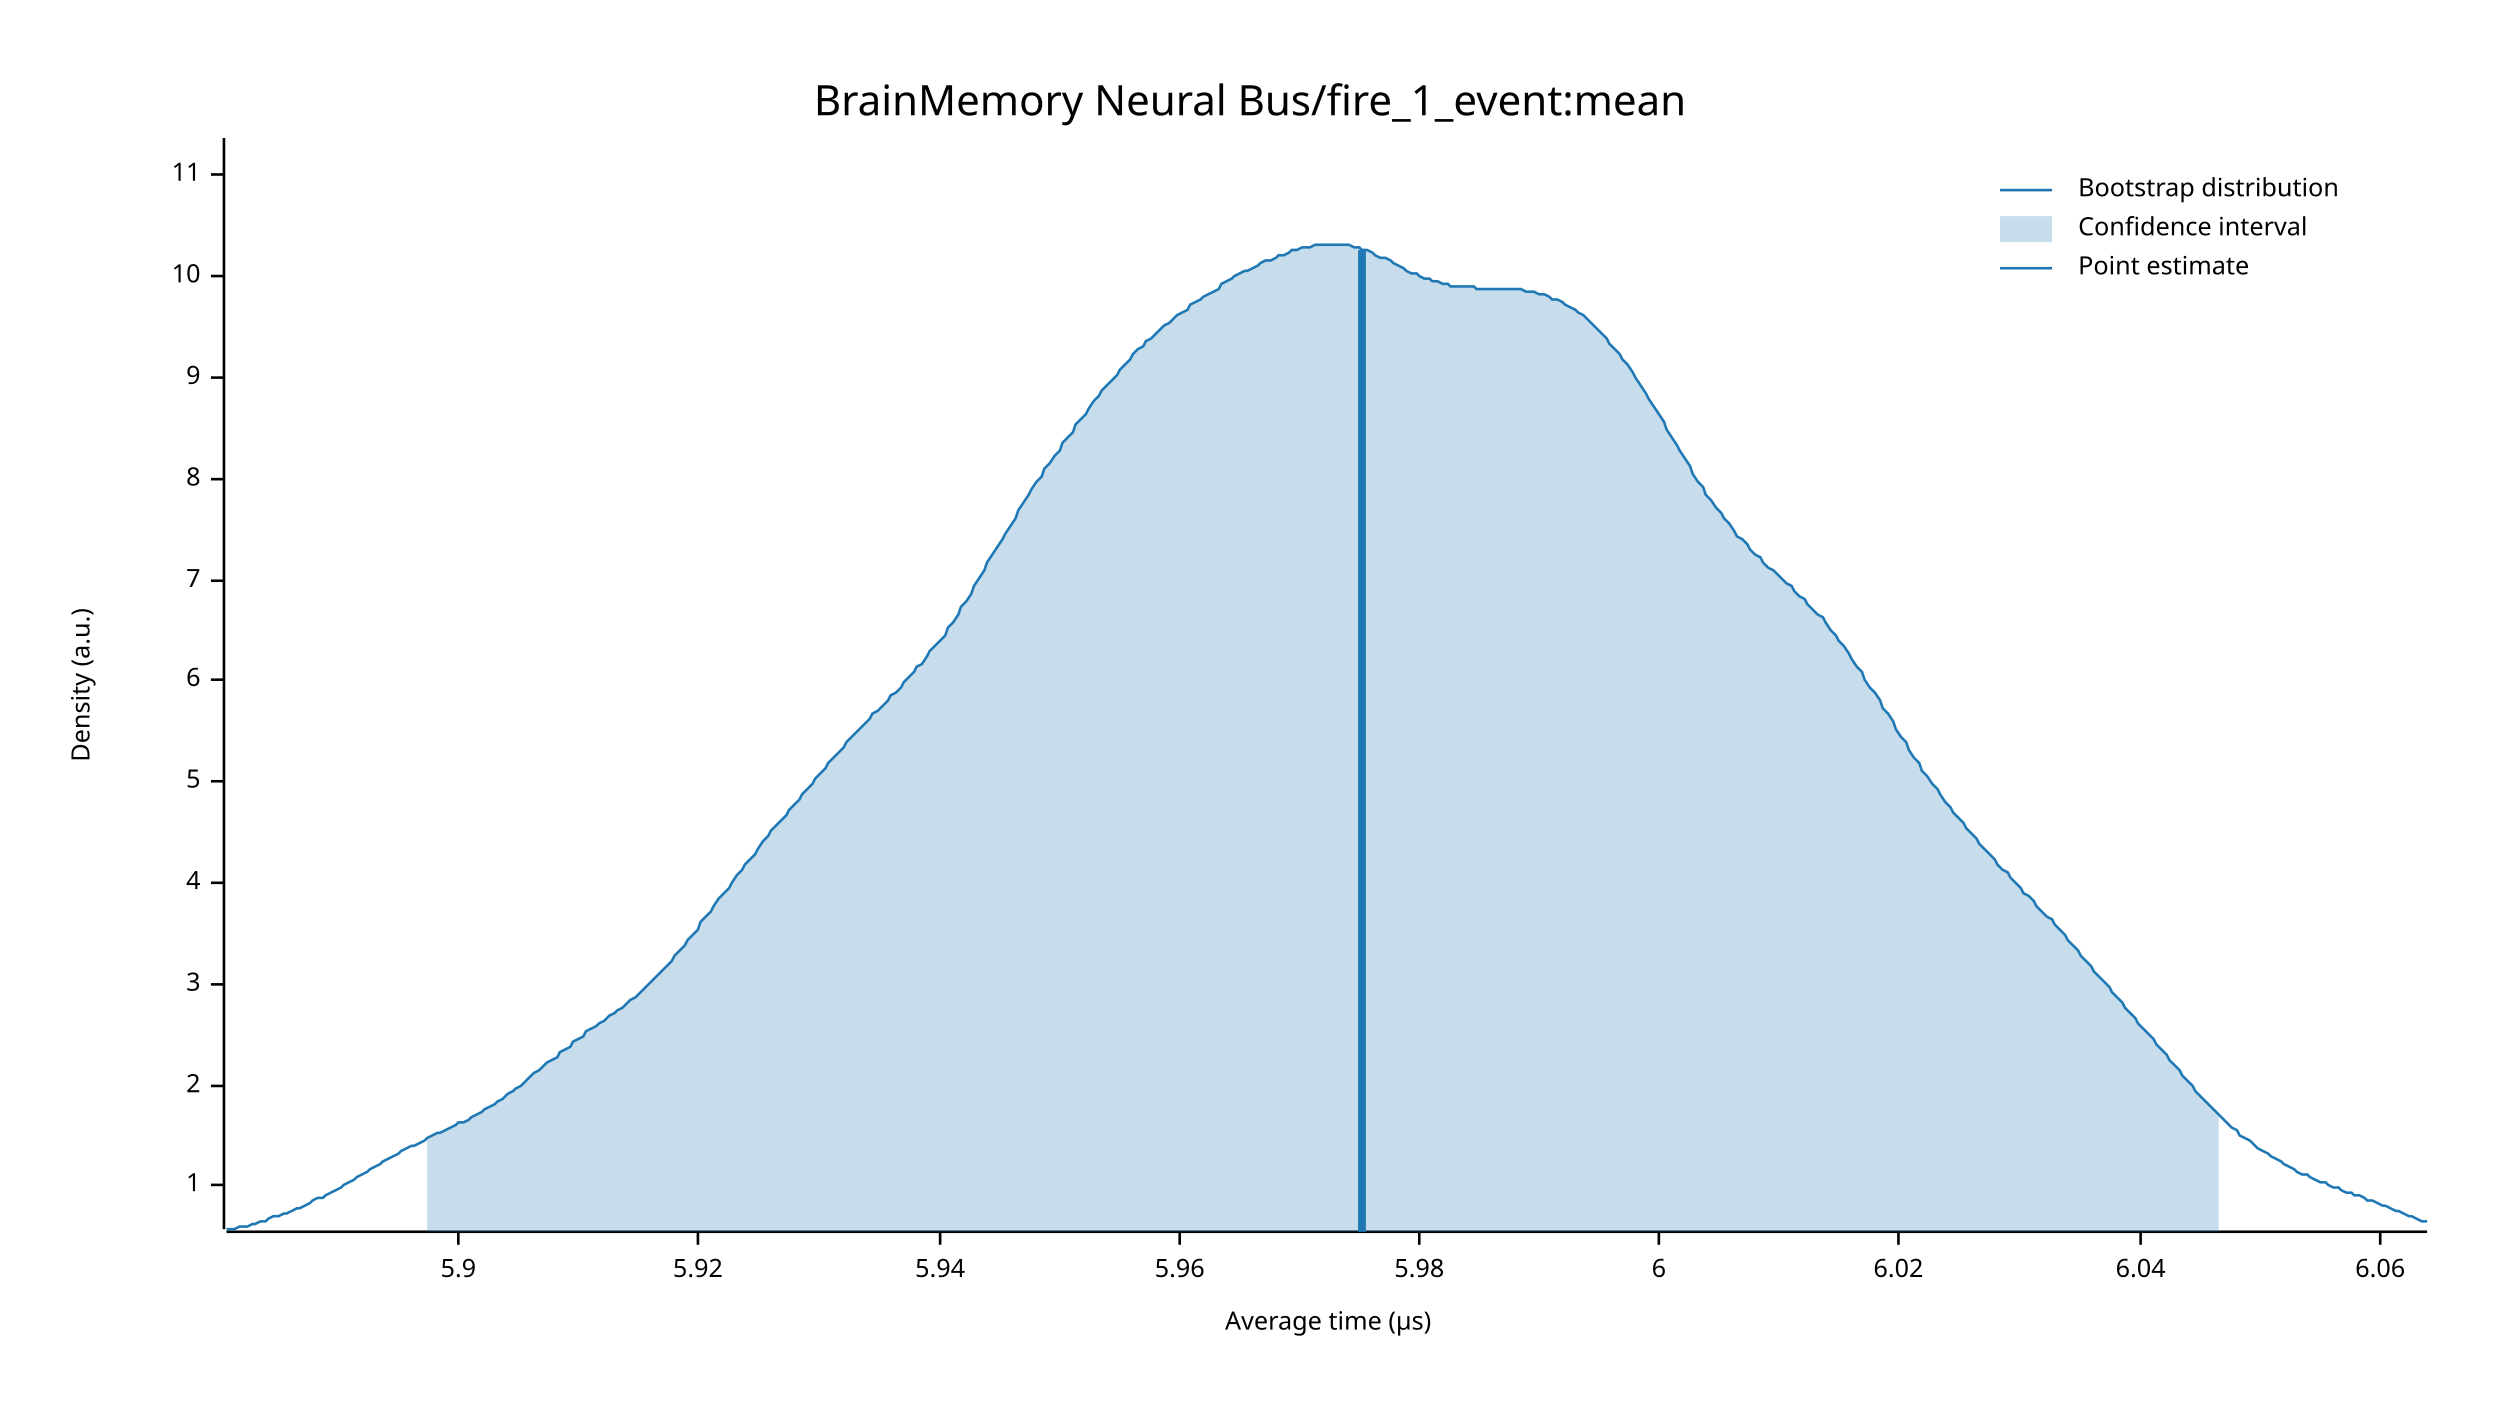
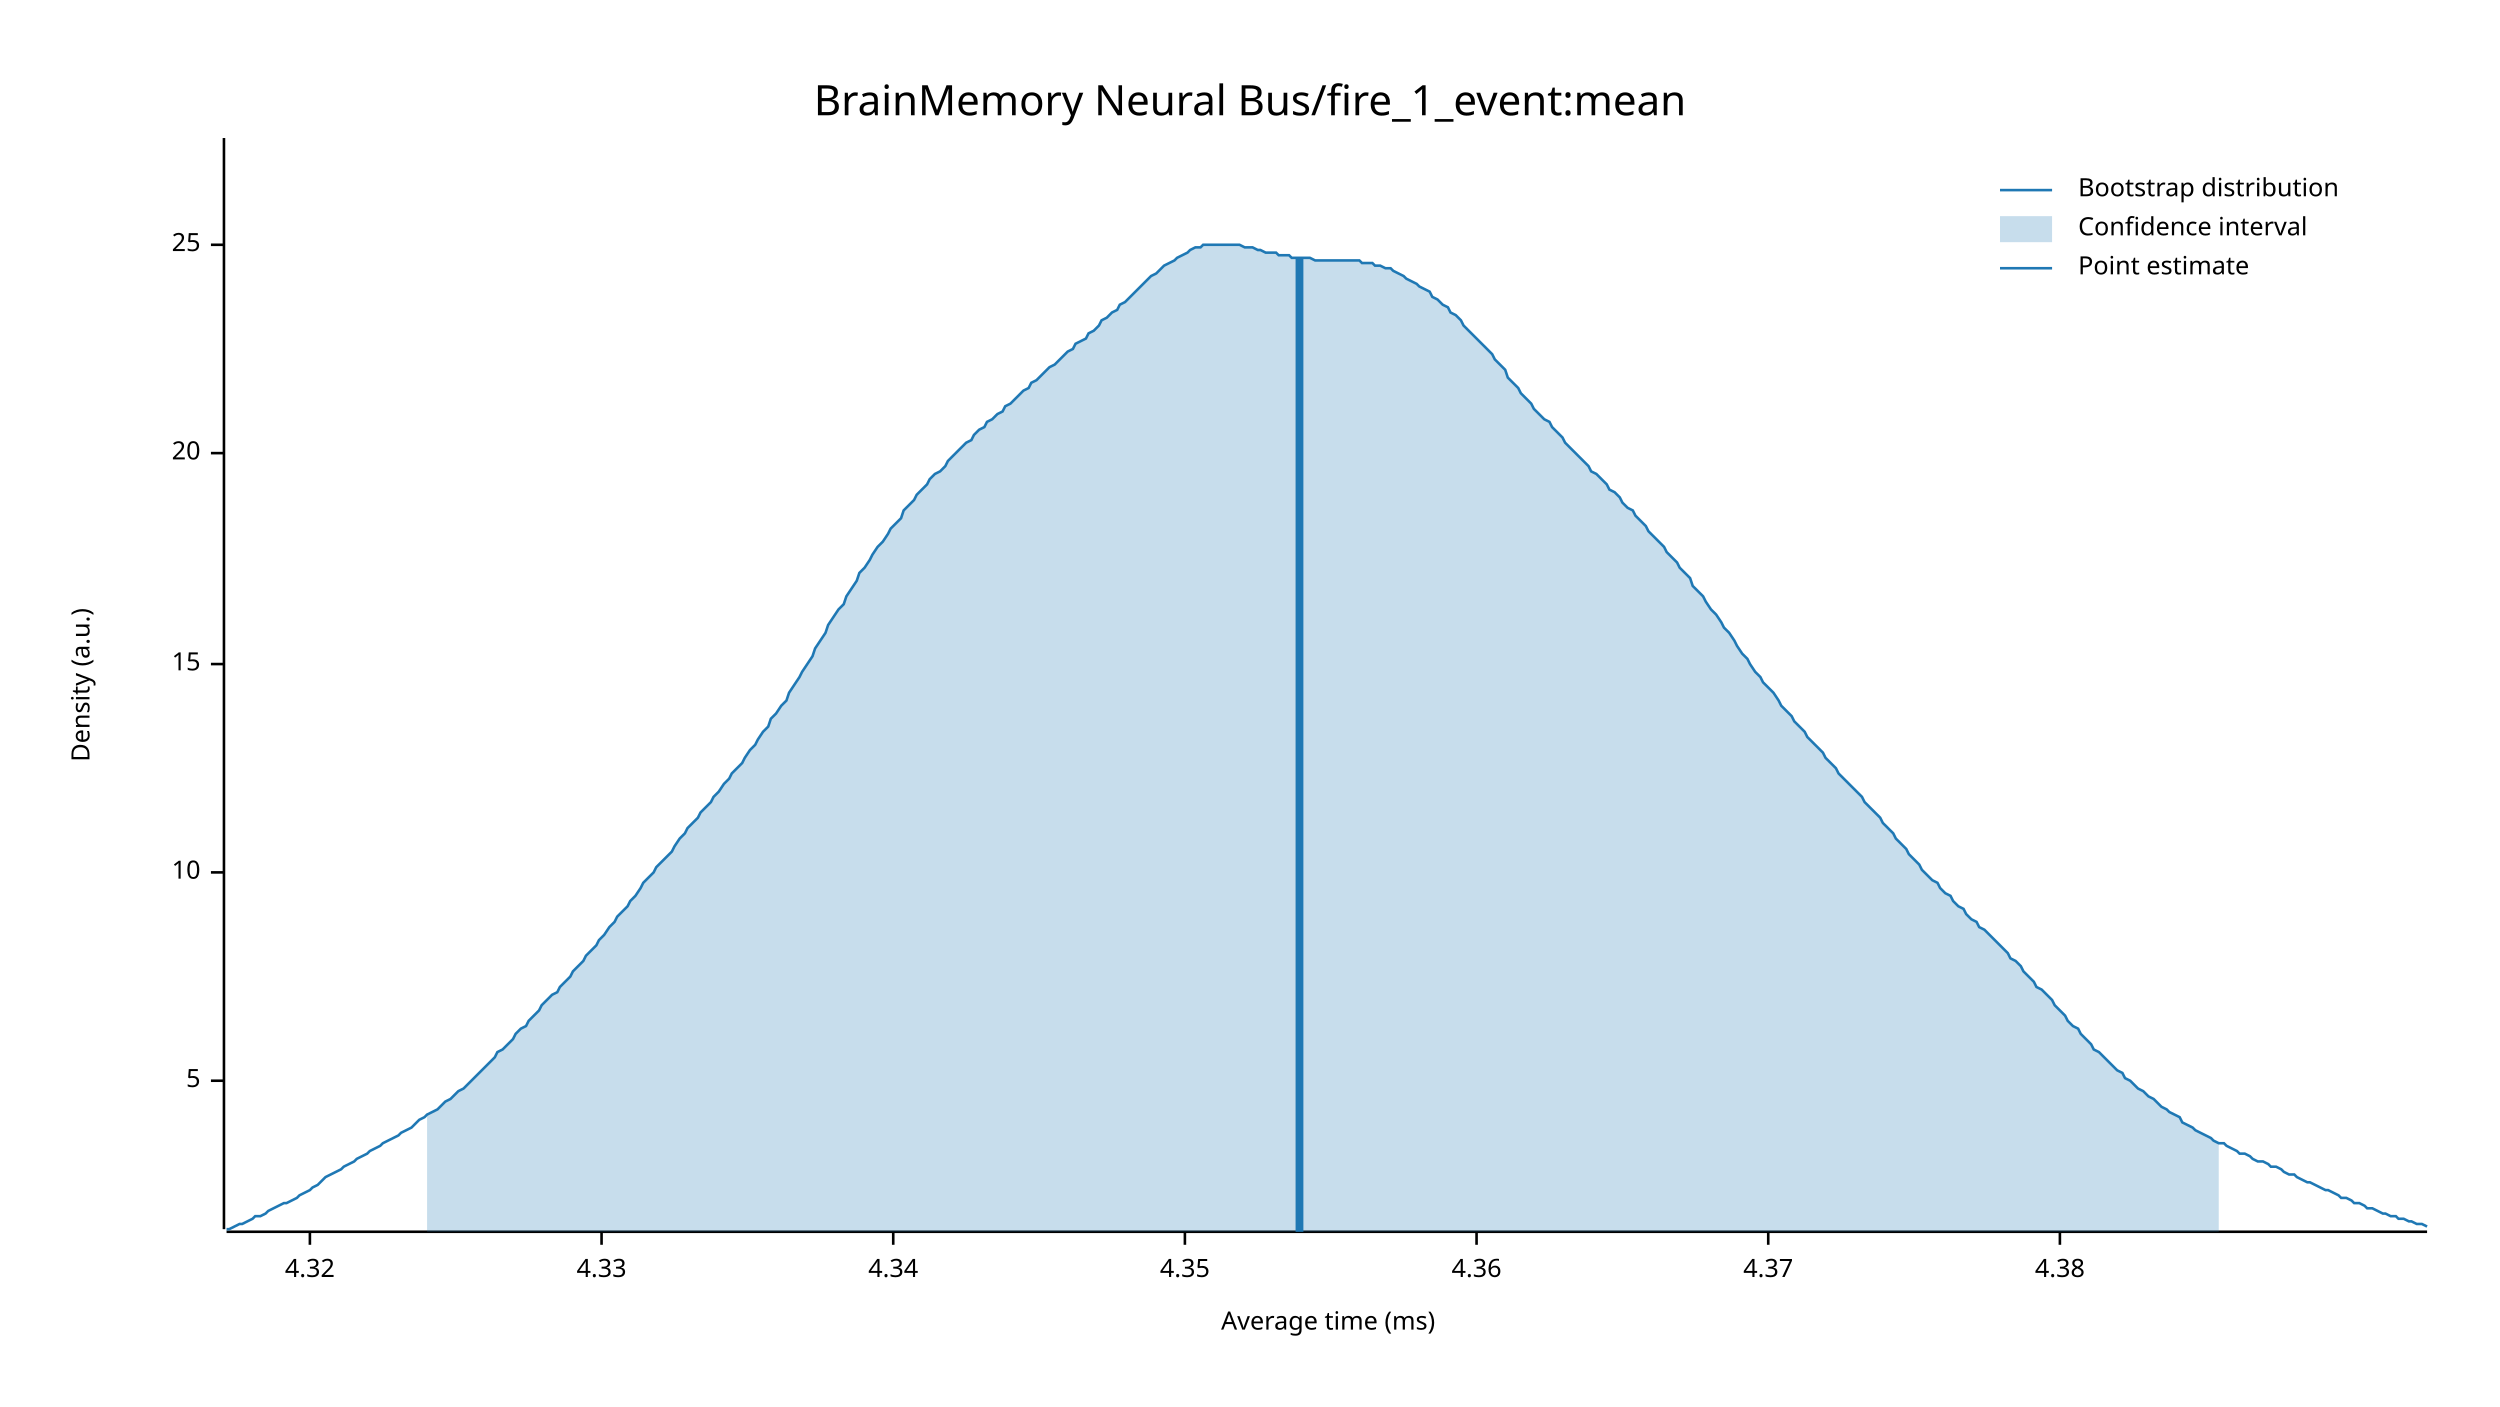
<svg xmlns="http://www.w3.org/2000/svg" width="960" height="540" viewBox="0 0 960 540">
  <text x="480" y="32" dy="0.76em" text-anchor="middle" font-family="sans-serif" font-size="16.129" opacity="1" fill="#000000">
BrainMemory Neural Bus/fire_1_event:mean
</text>
  <text x="27" y="263" dy="0.76em" text-anchor="middle" font-family="sans-serif" font-size="9.677" opacity="1" fill="#000000" transform="rotate(270, 27, 263)">
Density (a.u.)
</text>
  <text x="510" y="513" dy="-0.5ex" text-anchor="middle" font-family="sans-serif" font-size="9.677" opacity="1" fill="#000000">
- Average time (µs)
+ Average time (ms)
</text>
  <polyline fill="none" opacity="1" stroke="#000000" stroke-width="1" points="86,53 86,472 " />
-   <text x="77" y="455" dy="0.5ex" text-anchor="end" font-family="sans-serif" font-size="9.677" opacity="1" fill="#000000">
- 1
- </text>
-   <polyline fill="none" opacity="1" stroke="#000000" stroke-width="1" points="81,455 86,455 " />
-   <text x="77" y="417" dy="0.5ex" text-anchor="end" font-family="sans-serif" font-size="9.677" opacity="1" fill="#000000">
- 2
- </text>
-   <polyline fill="none" opacity="1" stroke="#000000" stroke-width="1" points="81,417 86,417 " />
-   <text x="77" y="378" dy="0.5ex" text-anchor="end" font-family="sans-serif" font-size="9.677" opacity="1" fill="#000000">
- 3
- </text>
-   <polyline fill="none" opacity="1" stroke="#000000" stroke-width="1" points="81,378 86,378 " />
-   <text x="77" y="339" dy="0.5ex" text-anchor="end" font-family="sans-serif" font-size="9.677" opacity="1" fill="#000000">
- 4
- </text>
-   <polyline fill="none" opacity="1" stroke="#000000" stroke-width="1" points="81,339 86,339 " />
-   <text x="77" y="300" dy="0.5ex" text-anchor="end" font-family="sans-serif" font-size="9.677" opacity="1" fill="#000000">
+   <text x="77" y="415" dy="0.5ex" text-anchor="end" font-family="sans-serif" font-size="9.677" opacity="1" fill="#000000">
5
</text>
-   <polyline fill="none" opacity="1" stroke="#000000" stroke-width="1" points="81,300 86,300 " />
-   <text x="77" y="261" dy="0.5ex" text-anchor="end" font-family="sans-serif" font-size="9.677" opacity="1" fill="#000000">
- 6
- </text>
-   <polyline fill="none" opacity="1" stroke="#000000" stroke-width="1" points="81,261 86,261 " />
-   <text x="77" y="223" dy="0.5ex" text-anchor="end" font-family="sans-serif" font-size="9.677" opacity="1" fill="#000000">
- 7
- </text>
-   <polyline fill="none" opacity="1" stroke="#000000" stroke-width="1" points="81,223 86,223 " />
-   <text x="77" y="184" dy="0.5ex" text-anchor="end" font-family="sans-serif" font-size="9.677" opacity="1" fill="#000000">
- 8
- </text>
-   <polyline fill="none" opacity="1" stroke="#000000" stroke-width="1" points="81,184 86,184 " />
-   <text x="77" y="145" dy="0.5ex" text-anchor="end" font-family="sans-serif" font-size="9.677" opacity="1" fill="#000000">
- 9
- </text>
-   <polyline fill="none" opacity="1" stroke="#000000" stroke-width="1" points="81,145 86,145 " />
-   <text x="77" y="106" dy="0.5ex" text-anchor="end" font-family="sans-serif" font-size="9.677" opacity="1" fill="#000000">
+   <polyline fill="none" opacity="1" stroke="#000000" stroke-width="1" points="81,415 86,415 " />
+   <text x="77" y="335" dy="0.5ex" text-anchor="end" font-family="sans-serif" font-size="9.677" opacity="1" fill="#000000">
10
</text>
-   <polyline fill="none" opacity="1" stroke="#000000" stroke-width="1" points="81,106 86,106 " />
-   <text x="77" y="67" dy="0.5ex" text-anchor="end" font-family="sans-serif" font-size="9.677" opacity="1" fill="#000000">
- 11
+   <polyline fill="none" opacity="1" stroke="#000000" stroke-width="1" points="81,335 86,335 " />
+   <text x="77" y="255" dy="0.5ex" text-anchor="end" font-family="sans-serif" font-size="9.677" opacity="1" fill="#000000">
+ 15
</text>
-   <polyline fill="none" opacity="1" stroke="#000000" stroke-width="1" points="81,67 86,67 " />
+   <polyline fill="none" opacity="1" stroke="#000000" stroke-width="1" points="81,255 86,255 " />
+   <text x="77" y="174" dy="0.5ex" text-anchor="end" font-family="sans-serif" font-size="9.677" opacity="1" fill="#000000">
+ 20
+ </text>
+   <polyline fill="none" opacity="1" stroke="#000000" stroke-width="1" points="81,174 86,174 " />
+   <text x="77" y="94" dy="0.5ex" text-anchor="end" font-family="sans-serif" font-size="9.677" opacity="1" fill="#000000">
+ 25
+ </text>
+   <polyline fill="none" opacity="1" stroke="#000000" stroke-width="1" points="81,94 86,94 " />
  <polyline fill="none" opacity="1" stroke="#000000" stroke-width="1" points="87,473 932,473 " />
-   <text x="176" y="483" dy="0.76em" text-anchor="middle" font-family="sans-serif" font-size="9.677" opacity="1" fill="#000000">
- 5.9
+   <text x="119" y="483" dy="0.76em" text-anchor="middle" font-family="sans-serif" font-size="9.677" opacity="1" fill="#000000">
+ 4.32
</text>
-   <polyline fill="none" opacity="1" stroke="#000000" stroke-width="1" points="176,473 176,478 " />
-   <text x="268" y="483" dy="0.76em" text-anchor="middle" font-family="sans-serif" font-size="9.677" opacity="1" fill="#000000">
- 5.92
+   <polyline fill="none" opacity="1" stroke="#000000" stroke-width="1" points="119,473 119,478 " />
+   <text x="231" y="483" dy="0.76em" text-anchor="middle" font-family="sans-serif" font-size="9.677" opacity="1" fill="#000000">
+ 4.33
</text>
-   <polyline fill="none" opacity="1" stroke="#000000" stroke-width="1" points="268,473 268,478 " />
-   <text x="361" y="483" dy="0.76em" text-anchor="middle" font-family="sans-serif" font-size="9.677" opacity="1" fill="#000000">
- 5.94
+   <polyline fill="none" opacity="1" stroke="#000000" stroke-width="1" points="231,473 231,478 " />
+   <text x="343" y="483" dy="0.76em" text-anchor="middle" font-family="sans-serif" font-size="9.677" opacity="1" fill="#000000">
+ 4.34
</text>
-   <polyline fill="none" opacity="1" stroke="#000000" stroke-width="1" points="361,473 361,478 " />
-   <text x="453" y="483" dy="0.76em" text-anchor="middle" font-family="sans-serif" font-size="9.677" opacity="1" fill="#000000">
- 5.96
+   <polyline fill="none" opacity="1" stroke="#000000" stroke-width="1" points="343,473 343,478 " />
+   <text x="455" y="483" dy="0.76em" text-anchor="middle" font-family="sans-serif" font-size="9.677" opacity="1" fill="#000000">
+ 4.35
</text>
-   <polyline fill="none" opacity="1" stroke="#000000" stroke-width="1" points="453,473 453,478 " />
-   <text x="545" y="483" dy="0.76em" text-anchor="middle" font-family="sans-serif" font-size="9.677" opacity="1" fill="#000000">
- 5.98
+   <polyline fill="none" opacity="1" stroke="#000000" stroke-width="1" points="455,473 455,478 " />
+   <text x="567" y="483" dy="0.76em" text-anchor="middle" font-family="sans-serif" font-size="9.677" opacity="1" fill="#000000">
+ 4.36
</text>
-   <polyline fill="none" opacity="1" stroke="#000000" stroke-width="1" points="545,473 545,478 " />
-   <text x="637" y="483" dy="0.76em" text-anchor="middle" font-family="sans-serif" font-size="9.677" opacity="1" fill="#000000">
- 6
+   <polyline fill="none" opacity="1" stroke="#000000" stroke-width="1" points="567,473 567,478 " />
+   <text x="679" y="483" dy="0.76em" text-anchor="middle" font-family="sans-serif" font-size="9.677" opacity="1" fill="#000000">
+ 4.37
</text>
-   <polyline fill="none" opacity="1" stroke="#000000" stroke-width="1" points="637,473 637,478 " />
-   <text x="729" y="483" dy="0.76em" text-anchor="middle" font-family="sans-serif" font-size="9.677" opacity="1" fill="#000000">
- 6.02
+   <polyline fill="none" opacity="1" stroke="#000000" stroke-width="1" points="679,473 679,478 " />
+   <text x="791" y="483" dy="0.76em" text-anchor="middle" font-family="sans-serif" font-size="9.677" opacity="1" fill="#000000">
+ 4.38
</text>
-   <polyline fill="none" opacity="1" stroke="#000000" stroke-width="1" points="729,473 729,478 " />
-   <text x="822" y="483" dy="0.76em" text-anchor="middle" font-family="sans-serif" font-size="9.677" opacity="1" fill="#000000">
- 6.04
- </text>
-   <polyline fill="none" opacity="1" stroke="#000000" stroke-width="1" points="822,473 822,478 " />
-   <text x="914" y="483" dy="0.76em" text-anchor="middle" font-family="sans-serif" font-size="9.677" opacity="1" fill="#000000">
- 6.06
- </text>
-   <polyline fill="none" opacity="1" stroke="#000000" stroke-width="1" points="914,473 914,478 " />
-   <polyline fill="none" opacity="1" stroke="#1F78B4" stroke-width="1" points="87,472 88,472 90,472 92,471 93,471 95,471 97,470 98,470 100,469 102,469 103,468 105,467 107,467 109,466 110,466 112,465 114,464 115,464 117,463 119,462 120,461 122,460 124,460 125,459 127,458 129,457 131,456 132,455 134,454 136,453 137,452 139,451 141,450 142,449 144,448 146,447 147,446 149,445 151,444 153,443 154,442 156,441 158,440 159,440 161,439 163,438 164,437 166,436 168,435 169,435 171,434 173,433 175,432 176,431 178,431 180,430 181,429 183,428 185,427 186,426 188,425 190,424 191,423 193,422 195,420 197,419 198,418 200,417 202,415 203,414 205,412 207,411 208,410 210,408 212,407 214,406 215,404 217,403 219,402 220,400 222,399 224,398 225,396 227,395 229,394 230,393 232,392 234,390 236,389 237,388 239,387 241,385 242,384 244,383 246,381 247,380 249,378 251,376 252,375 254,373 256,371 258,369 259,367 261,365 263,363 264,361 266,359 268,357 269,354 271,352 273,350 274,348 276,345 278,343 280,341 281,339 283,336 285,334 286,332 288,330 290,328 291,326 293,323 295,321 296,319 298,317 300,315 302,313 303,311 305,309 307,307 308,305 310,303 312,301 313,299 315,297 317,295 318,293 320,291 322,289 324,287 325,285 327,283 329,281 330,280 332,278 334,276 335,274 337,273 339,271 341,269 342,267 344,266 346,264 347,262 349,260 351,258 352,256 354,255 356,252 357,250 359,248 361,246 363,244 364,241 366,239 368,236 369,233 371,231 373,228 374,225 376,222 378,219 379,216 381,213 383,210 385,207 386,205 388,202 390,199 391,196 393,193 395,190 396,188 398,185 400,183 401,180 403,178 405,175 407,173 408,170 410,168 412,166 413,163 415,161 417,159 418,157 420,154 422,152 423,150 425,148 427,146 429,144 430,142 432,140 434,138 435,136 437,134 439,133 440,131 442,130 444,128 445,127 447,125 449,124 451,122 452,121 454,120 456,119 457,117 459,116 461,115 462,114 464,113 466,112 468,111 469,109 471,108 473,107 474,106 476,105 478,104 479,104 481,103 483,102 484,101 486,100 488,100 490,99 491,98 493,98 495,97 496,96 498,96 500,95 501,95 503,95 505,94 506,94 508,94 510,94 512,94 513,94 515,94 517,94 518,94 520,95 522,95 523,96 525,96 527,97 528,98 530,99 532,99 534,100 535,101 537,102 539,103 540,104 542,105 544,105 545,106 547,107 549,107 550,108 552,108 554,109 556,109 557,110 559,110 561,110 562,110 564,110 566,110 567,111 569,111 571,111 573,111 574,111 576,111 578,111 579,111 581,111 583,111 584,111 586,112 588,112 589,112 591,113 593,113 595,114 596,115 598,115 600,116 601,117 603,118 605,119 606,120 608,121 610,123 611,124 613,126 615,128 617,130 618,132 620,134 622,136 623,138 625,140 627,143 628,145 630,148 632,151 633,153 635,156 637,159 639,162 640,165 642,168 644,171 645,173 647,176 649,179 650,182 652,185 654,187 655,190 657,192 659,195 661,197 662,199 664,201 666,204 667,206 669,207 671,209 672,211 674,213 676,214 677,216 679,218 681,219 683,221 684,222 686,224 688,225 689,227 691,229 693,230 694,232 696,234 698,236 700,237 701,239 703,242 705,244 706,246 708,248 710,251 711,253 713,256 715,258 716,261 718,264 720,266 722,269 723,272 725,274 727,277 728,280 730,283 732,285 733,288 735,291 737,293 738,296 740,298 742,301 744,303 745,305 747,308 749,310 750,312 752,314 754,316 755,318 757,320 759,322 760,324 762,326 764,328 766,330 767,332 769,334 771,335 772,337 774,339 776,341 777,343 779,344 781,346 782,348 784,350 786,352 788,353 789,355 791,357 793,359 794,361 796,363 798,365 799,367 801,369 803,371 804,373 806,375 808,377 810,379 811,381 813,383 815,385 816,387 818,389 820,391 821,393 823,395 825,397 827,399 828,401 830,403 832,405 833,407 835,409 837,411 838,413 840,415 842,417 843,419 845,421 847,423 849,425 850,426 852,428 854,430 855,431 857,433 859,434 860,436 862,437 864,438 865,439 867,441 869,442 871,443 872,444 874,445 876,446 877,447 879,448 881,449 882,450 884,451 886,451 887,452 889,453 891,454 893,454 894,455 896,456 898,456 899,457 901,458 903,458 904,459 906,459 908,460 909,461 911,461 913,462 915,463 916,463 918,464 920,465 921,465 923,466 925,467 926,467 928,468 930,469 932,469 " />
-   <polygon opacity="0.25" fill="#1F78B4" points="164,437 166,436 168,435 169,435 171,434 173,433 175,432 176,431 178,431 180,430 181,429 183,428 185,427 186,426 188,425 190,424 191,423 193,422 195,420 197,419 198,418 200,417 202,415 203,414 205,412 207,411 208,410 210,408 212,407 214,406 215,404 217,403 219,402 220,400 222,399 224,398 225,396 227,395 229,394 230,393 232,392 234,390 236,389 237,388 239,387 241,385 242,384 244,383 246,381 247,380 249,378 251,376 252,375 254,373 256,371 258,369 259,367 261,365 263,363 264,361 266,359 268,357 269,354 271,352 273,350 274,348 276,345 278,343 280,341 281,339 283,336 285,334 286,332 288,330 290,328 291,326 293,323 295,321 296,319 298,317 300,315 302,313 303,311 305,309 307,307 308,305 310,303 312,301 313,299 315,297 317,295 318,293 320,291 322,289 324,287 325,285 327,283 329,281 330,280 332,278 334,276 335,274 337,273 339,271 341,269 342,267 344,266 346,264 347,262 349,260 351,258 352,256 354,255 356,252 357,250 359,248 361,246 363,244 364,241 366,239 368,236 369,233 371,231 373,228 374,225 376,222 378,219 379,216 381,213 383,210 385,207 386,205 388,202 390,199 391,196 393,193 395,190 396,188 398,185 400,183 401,180 403,178 405,175 407,173 408,170 410,168 412,166 413,163 415,161 417,159 418,157 420,154 422,152 423,150 425,148 427,146 429,144 430,142 432,140 434,138 435,136 437,134 439,133 440,131 442,130 444,128 445,127 447,125 449,124 451,122 452,121 454,120 456,119 457,117 459,116 461,115 462,114 464,113 466,112 468,111 469,109 471,108 473,107 474,106 476,105 478,104 479,104 481,103 483,102 484,101 486,100 488,100 490,99 491,98 493,98 495,97 496,96 498,96 500,95 501,95 503,95 505,94 506,94 508,94 510,94 512,94 513,94 515,94 517,94 518,94 520,95 522,95 523,96 525,96 527,97 528,98 530,99 532,99 534,100 535,101 537,102 539,103 540,104 542,105 544,105 545,106 547,107 549,107 550,108 552,108 554,109 556,109 557,110 559,110 561,110 562,110 564,110 566,110 567,111 569,111 571,111 573,111 574,111 576,111 578,111 579,111 581,111 583,111 584,111 586,112 588,112 589,112 591,113 593,113 595,114 596,115 598,115 600,116 601,117 603,118 605,119 606,120 608,121 610,123 611,124 613,126 615,128 617,130 618,132 620,134 622,136 623,138 625,140 627,143 628,145 630,148 632,151 633,153 635,156 637,159 639,162 640,165 642,168 644,171 645,173 647,176 649,179 650,182 652,185 654,187 655,190 657,192 659,195 661,197 662,199 664,201 666,204 667,206 669,207 671,209 672,211 674,213 676,214 677,216 679,218 681,219 683,221 684,222 686,224 688,225 689,227 691,229 693,230 694,232 696,234 698,236 700,237 701,239 703,242 705,244 706,246 708,248 710,251 711,253 713,256 715,258 716,261 718,264 720,266 722,269 723,272 725,274 727,277 728,280 730,283 732,285 733,288 735,291 737,293 738,296 740,298 742,301 744,303 745,305 747,308 749,310 750,312 752,314 754,316 755,318 757,320 759,322 760,324 762,326 764,328 766,330 767,332 769,334 771,335 772,337 774,339 776,341 777,343 779,344 781,346 782,348 784,350 786,352 788,353 789,355 791,357 793,359 794,361 796,363 798,365 799,367 801,369 803,371 804,373 806,375 808,377 810,379 811,381 813,383 815,385 816,387 818,389 820,391 821,393 823,395 825,397 827,399 828,401 830,403 832,405 833,407 835,409 837,411 838,413 840,415 842,417 843,419 845,421 847,423 849,425 850,426 852,428 852,473 164,473 " />
-   <polyline fill="none" opacity="1" stroke="#1F78B4" stroke-width="3" points="523,473 523,96 " />
+   <polyline fill="none" opacity="1" stroke="#000000" stroke-width="1" points="791,473 791,478 " />
+   <polyline fill="none" opacity="1" stroke="#1F78B4" stroke-width="1" points="87,472 88,472 90,471 92,470 93,470 95,469 97,468 98,467 100,467 102,466 103,465 105,464 107,463 109,462 110,462 112,461 114,460 115,459 117,458 119,457 120,456 122,455 124,453 125,452 127,451 129,450 131,449 132,448 134,447 136,446 137,445 139,444 141,443 142,442 144,441 146,440 147,439 149,438 151,437 153,436 154,435 156,434 158,433 159,432 161,430 163,429 164,428 166,427 168,426 169,425 171,423 173,422 175,420 176,419 178,418 180,416 181,415 183,413 185,411 186,410 188,408 190,406 191,404 193,403 195,401 197,399 198,397 200,395 202,394 203,392 205,390 207,388 208,386 210,384 212,382 214,381 215,379 217,377 219,375 220,373 222,371 224,369 225,367 227,365 229,363 230,361 232,359 234,356 236,354 237,352 239,350 241,348 242,346 244,344 246,341 247,339 249,337 251,335 252,333 254,331 256,329 258,327 259,325 261,322 263,320 264,318 266,316 268,314 269,312 271,310 273,308 274,306 276,304 278,301 280,299 281,297 283,295 285,293 286,291 288,288 290,286 291,284 293,281 295,279 296,276 298,274 300,271 302,269 303,266 305,263 307,260 308,258 310,255 312,252 313,249 315,246 317,243 318,240 320,237 322,234 324,232 325,229 327,226 329,223 330,220 332,218 334,215 335,213 337,210 339,208 341,205 342,203 344,201 346,199 347,196 349,194 351,192 352,190 354,188 356,186 357,184 359,182 361,181 363,179 364,177 366,175 368,173 369,172 371,170 373,169 374,167 376,165 378,164 379,162 381,161 383,159 385,158 386,156 388,155 390,153 391,152 393,150 395,149 396,147 398,146 400,144 401,143 403,141 405,140 407,138 408,137 410,135 412,134 413,132 415,131 417,130 418,128 420,127 422,125 423,123 425,122 427,120 429,119 430,117 432,116 434,114 435,113 437,111 439,109 440,108 442,106 444,105 445,104 447,102 449,101 451,100 452,99 454,98 456,97 457,96 459,95 461,95 462,94 464,94 466,94 468,94 469,94 471,94 473,94 474,94 476,94 478,95 479,95 481,95 483,96 484,96 486,97 488,97 490,97 491,98 493,98 495,98 496,99 498,99 500,99 501,99 503,99 505,100 506,100 508,100 510,100 512,100 513,100 515,100 517,100 518,100 520,100 522,100 523,101 525,101 527,101 528,102 530,102 532,103 534,103 535,104 537,105 539,106 540,107 542,108 544,109 545,110 547,111 549,112 550,114 552,115 554,117 556,118 557,120 559,121 561,123 562,125 564,127 566,129 567,130 569,132 571,134 573,136 574,138 576,140 578,142 579,145 581,147 583,149 584,151 586,153 588,155 589,157 591,159 593,161 595,162 596,164 598,166 600,168 601,170 603,172 605,174 606,175 608,177 610,179 611,181 613,182 615,184 617,186 618,188 620,189 622,191 623,193 625,195 627,196 628,198 630,200 632,202 633,204 635,206 637,208 639,210 640,212 642,214 644,216 645,218 647,220 649,222 650,225 652,227 654,229 655,231 657,234 659,236 661,239 662,241 664,243 666,246 667,248 669,251 671,253 672,255 674,258 676,260 677,262 679,264 681,266 683,269 684,271 686,273 688,275 689,277 691,279 693,281 694,283 696,285 698,287 700,289 701,291 703,293 705,295 706,297 708,299 710,301 711,302 713,304 715,306 716,308 718,310 720,312 722,314 723,316 725,318 727,320 728,322 730,324 732,326 733,328 735,330 737,332 738,334 740,336 742,338 744,339 745,341 747,343 749,344 750,346 752,348 754,349 755,351 757,353 759,354 760,356 762,357 764,359 766,361 767,362 769,364 771,366 772,368 774,369 776,371 777,373 779,375 781,377 782,379 784,380 786,382 788,384 789,386 791,388 793,390 794,392 796,394 798,395 799,397 801,399 803,401 804,403 806,404 808,406 810,408 811,409 813,411 815,412 816,414 818,415 820,417 821,418 823,419 825,421 827,422 828,423 830,425 832,426 833,427 835,428 837,429 838,431 840,432 842,433 843,434 845,435 847,436 849,437 850,438 852,439 854,439 855,440 857,441 859,442 860,443 862,443 864,444 865,445 867,446 869,446 871,447 872,448 874,448 876,449 877,450 879,451 881,451 882,452 884,453 886,454 887,454 889,455 891,456 893,457 894,457 896,458 898,459 899,460 901,460 903,461 904,462 906,462 908,463 909,464 911,464 913,465 915,466 916,466 918,467 920,467 921,468 923,468 925,469 926,469 928,470 930,470 932,471 " />
+   <polygon opacity="0.25" fill="#1F78B4" points="164,428 166,427 168,426 169,425 171,423 173,422 175,420 176,419 178,418 180,416 181,415 183,413 185,411 186,410 188,408 190,406 191,404 193,403 195,401 197,399 198,397 200,395 202,394 203,392 205,390 207,388 208,386 210,384 212,382 214,381 215,379 217,377 219,375 220,373 222,371 224,369 225,367 227,365 229,363 230,361 232,359 234,356 236,354 237,352 239,350 241,348 242,346 244,344 246,341 247,339 249,337 251,335 252,333 254,331 256,329 258,327 259,325 261,322 263,320 264,318 266,316 268,314 269,312 271,310 273,308 274,306 276,304 278,301 280,299 281,297 283,295 285,293 286,291 288,288 290,286 291,284 293,281 295,279 296,276 298,274 300,271 302,269 303,266 305,263 307,260 308,258 310,255 312,252 313,249 315,246 317,243 318,240 320,237 322,234 324,232 325,229 327,226 329,223 330,220 332,218 334,215 335,213 337,210 339,208 341,205 342,203 344,201 346,199 347,196 349,194 351,192 352,190 354,188 356,186 357,184 359,182 361,181 363,179 364,177 366,175 368,173 369,172 371,170 373,169 374,167 376,165 378,164 379,162 381,161 383,159 385,158 386,156 388,155 390,153 391,152 393,150 395,149 396,147 398,146 400,144 401,143 403,141 405,140 407,138 408,137 410,135 412,134 413,132 415,131 417,130 418,128 420,127 422,125 423,123 425,122 427,120 429,119 430,117 432,116 434,114 435,113 437,111 439,109 440,108 442,106 444,105 445,104 447,102 449,101 451,100 452,99 454,98 456,97 457,96 459,95 461,95 462,94 464,94 466,94 468,94 469,94 471,94 473,94 474,94 476,94 478,95 479,95 481,95 483,96 484,96 486,97 488,97 490,97 491,98 493,98 495,98 496,99 498,99 500,99 501,99 503,99 505,100 506,100 508,100 510,100 512,100 513,100 515,100 517,100 518,100 520,100 522,100 523,101 525,101 527,101 528,102 530,102 532,103 534,103 535,104 537,105 539,106 540,107 542,108 544,109 545,110 547,111 549,112 550,114 552,115 554,117 556,118 557,120 559,121 561,123 562,125 564,127 566,129 567,130 569,132 571,134 573,136 574,138 576,140 578,142 579,145 581,147 583,149 584,151 586,153 588,155 589,157 591,159 593,161 595,162 596,164 598,166 600,168 601,170 603,172 605,174 606,175 608,177 610,179 611,181 613,182 615,184 617,186 618,188 620,189 622,191 623,193 625,195 627,196 628,198 630,200 632,202 633,204 635,206 637,208 639,210 640,212 642,214 644,216 645,218 647,220 649,222 650,225 652,227 654,229 655,231 657,234 659,236 661,239 662,241 664,243 666,246 667,248 669,251 671,253 672,255 674,258 676,260 677,262 679,264 681,266 683,269 684,271 686,273 688,275 689,277 691,279 693,281 694,283 696,285 698,287 700,289 701,291 703,293 705,295 706,297 708,299 710,301 711,302 713,304 715,306 716,308 718,310 720,312 722,314 723,316 725,318 727,320 728,322 730,324 732,326 733,328 735,330 737,332 738,334 740,336 742,338 744,339 745,341 747,343 749,344 750,346 752,348 754,349 755,351 757,353 759,354 760,356 762,357 764,359 766,361 767,362 769,364 771,366 772,368 774,369 776,371 777,373 779,375 781,377 782,379 784,380 786,382 788,384 789,386 791,388 793,390 794,392 796,394 798,395 799,397 801,399 803,401 804,403 806,404 808,406 810,408 811,409 813,411 815,412 816,414 818,415 820,417 821,418 823,419 825,421 827,422 828,423 830,425 832,426 833,427 835,428 837,429 838,431 840,432 842,433 843,434 845,435 847,436 849,437 850,438 852,439 852,473 164,473 " />
+   <polyline fill="none" opacity="1" stroke="#1F78B4" stroke-width="3" points="499,473 499,99 " />
  <text x="798" y="68" dy="0.76em" text-anchor="start" font-family="sans-serif" font-size="9.677" opacity="1" fill="#000000">
Bootstrap distribution
</text>
  <text x="798" y="83" dy="0.76em" text-anchor="start" font-family="sans-serif" font-size="9.677" opacity="1" fill="#000000">
Confidence interval
</text>
  <text x="798" y="98" dy="0.76em" text-anchor="start" font-family="sans-serif" font-size="9.677" opacity="1" fill="#000000">
Point estimate
</text>
  <polyline fill="none" opacity="1" stroke="#1F78B4" stroke-width="1" points="768,73 788,73 " />
  <rect x="768" y="83" width="20" height="10" opacity="0.25" fill="#1F78B4" stroke="none" />
  <polyline fill="none" opacity="1" stroke="#1F78B4" stroke-width="1" points="768,103 788,103 " />
</svg>
